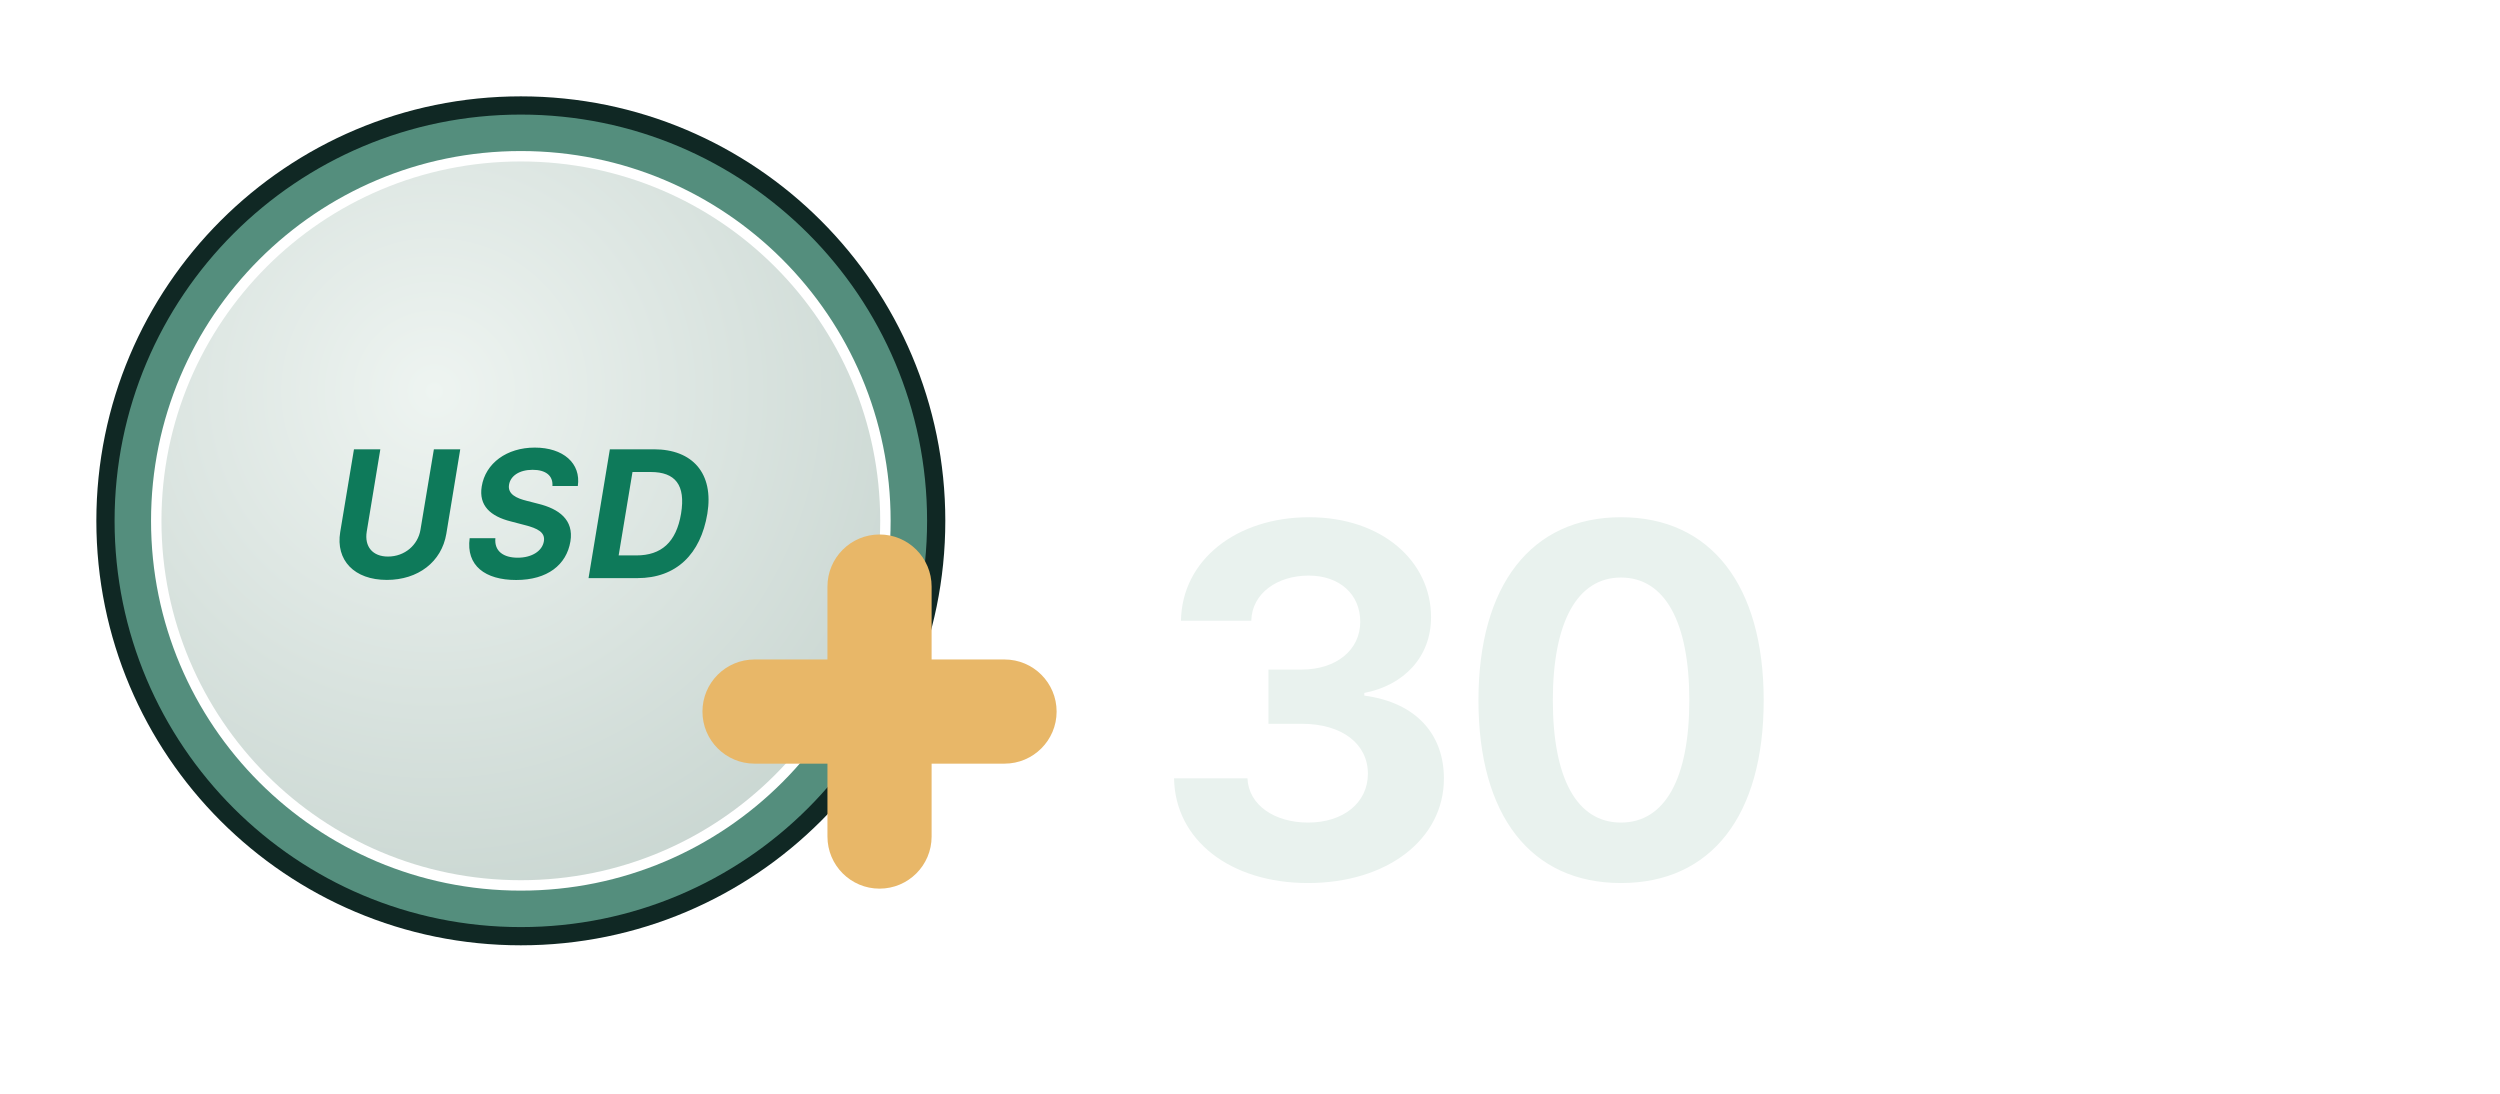
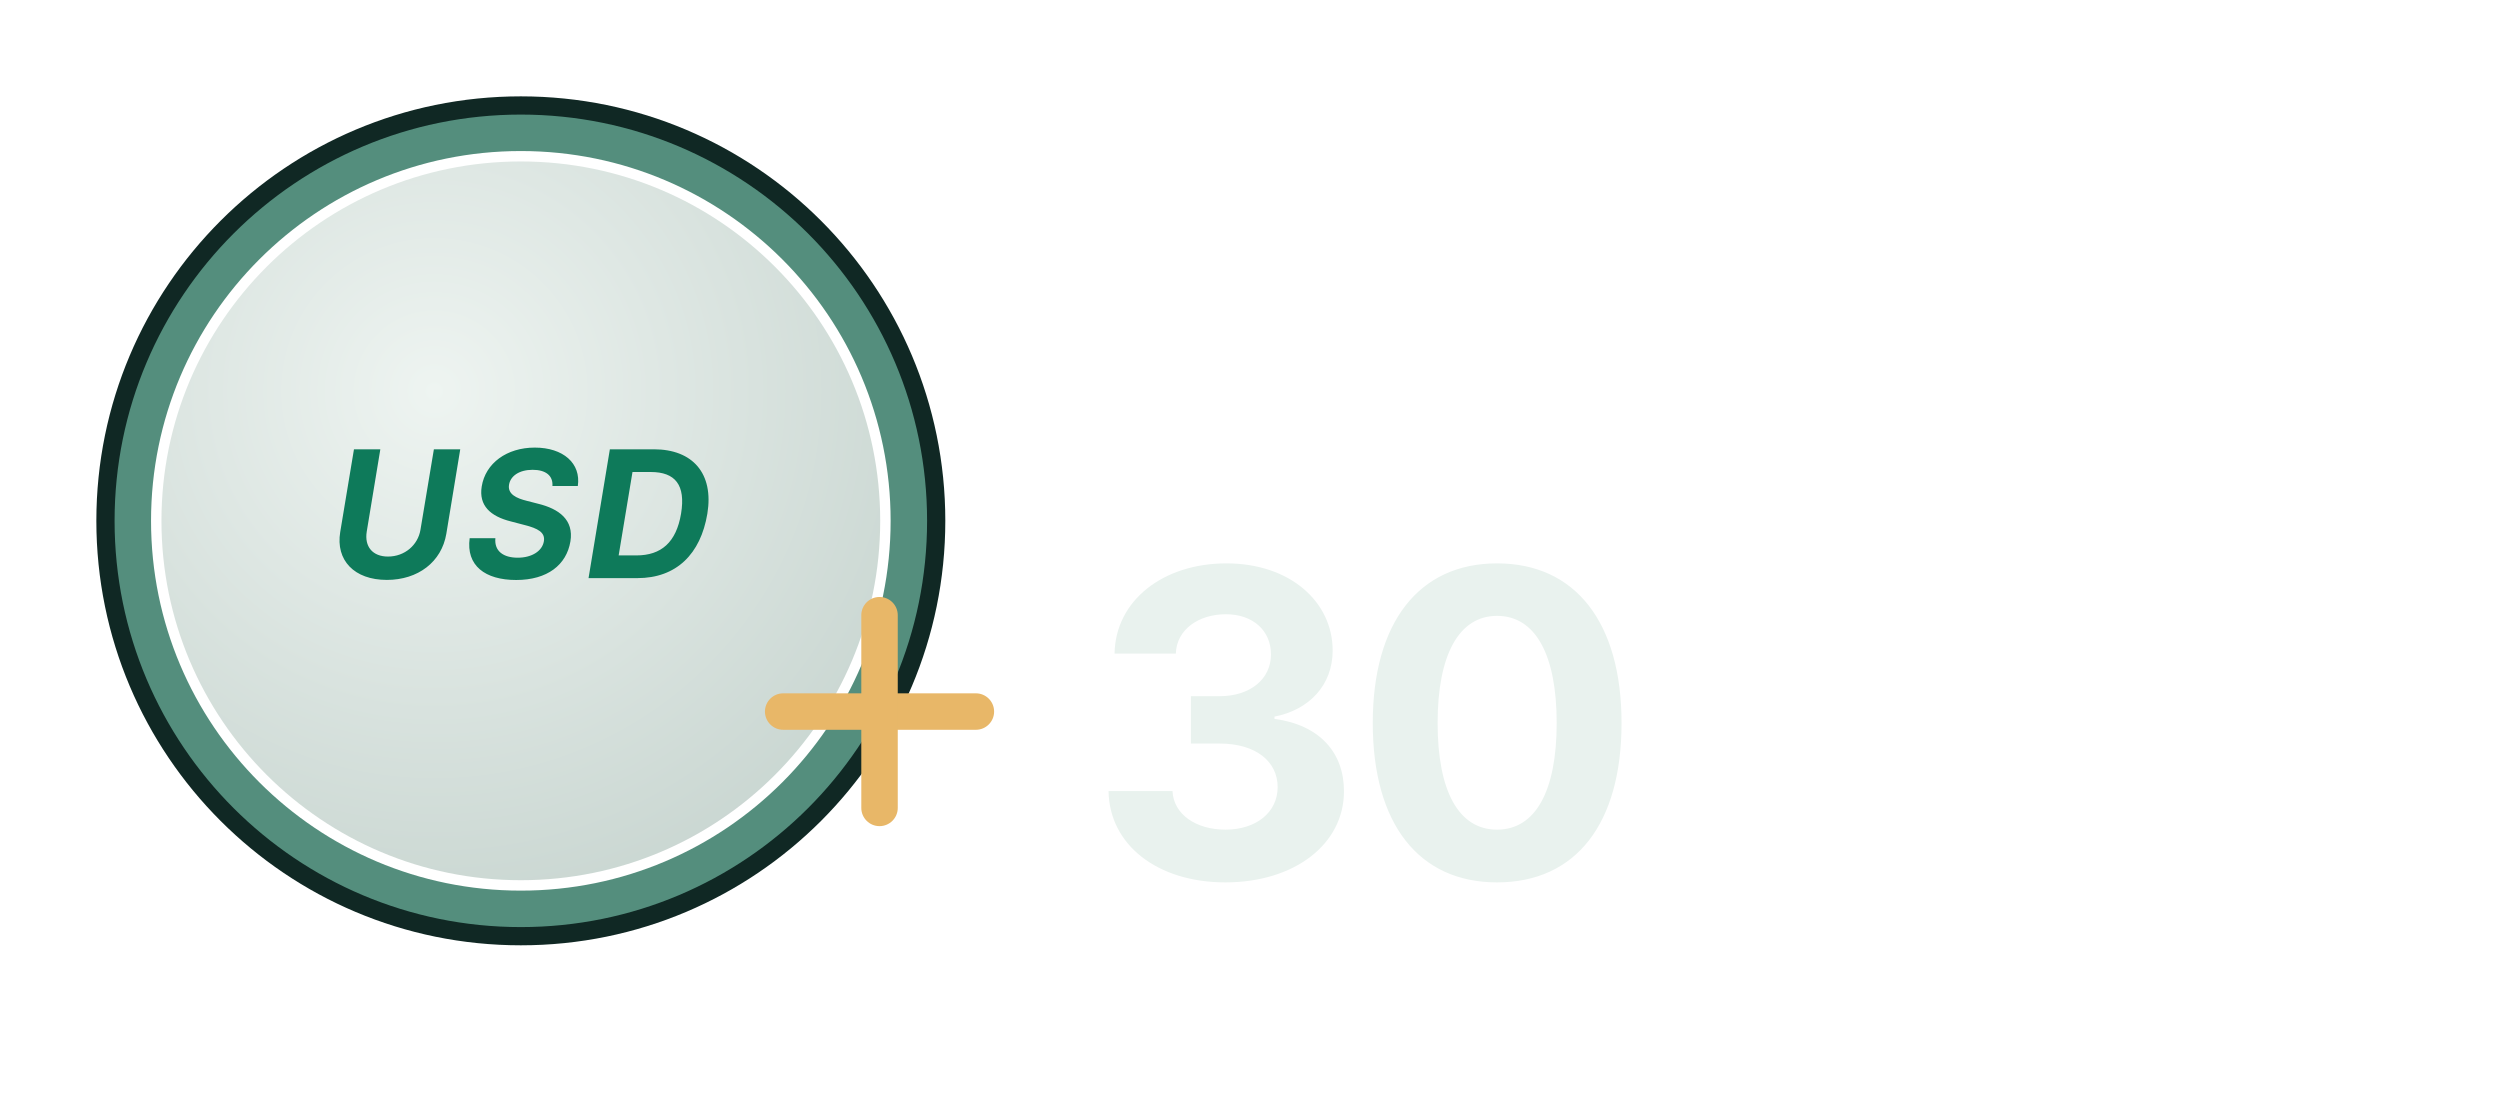
<svg xmlns="http://www.w3.org/2000/svg" viewBox="0 0 480 210">
  <defs>
-     <radialGradient id="panel-p30-light" cx="38%" cy="32%" r="75%">
+     <radialGradient id="panel-p30-A" cx="38%" cy="32%" r="75%">
      <stop offset="0%" stop-color="#eef4f1" />
      <stop offset="100%" stop-color="#c9d6d1" />
    </radialGradient>
  </defs>
  <g font-family="Inter, 'DejaVu Sans', Helvetica, Arial, sans-serif">
    <circle cx="100" cy="100" r="78" fill="none" stroke="#102824" stroke-width="7" />
    <circle cx="100" cy="100" r="74.5" fill="none" stroke="#548e7d" stroke-width="7" />
-     <circle cx="100" cy="100" r="69" fill="url(#panel-p30-light)" />
+     <circle cx="100" cy="100" r="69" fill="url(#panel-p30-A)" />
    <text x="100" y="111" text-anchor="middle" font-size="34" font-weight="700" font-style="italic" letter-spacing="1" fill="#0e7a5a">USD</text>
    <g transform="translate(168.87 136.62)">
-       <rect x="-34" y="-10.0" width="68" height="20" rx="10.0" fill="#e8b768" />
-       <rect x="-10.0" y="-34" width="20" height="68" rx="10.0" fill="#e8b768" />
+       <rect x="-22" y="-3.5" width="44" height="7" rx="3.5" fill="#e8b768" />
+       <rect x="-3.5" y="-22" width="7" height="44" rx="3.5" fill="#e8b768" />
    </g>
-     <text x="220.87" y="168.62" font-size="94" font-weight="700" letter-spacing="-2" fill="#e9f2ee" font-variant-numeric="tabular-nums">30</text>
+     <text x="208.87" y="168.62" font-size="82" font-weight="700" letter-spacing="-2" fill="#e9f2ee" font-variant-numeric="tabular-nums">30</text>
  </g>
</svg>
